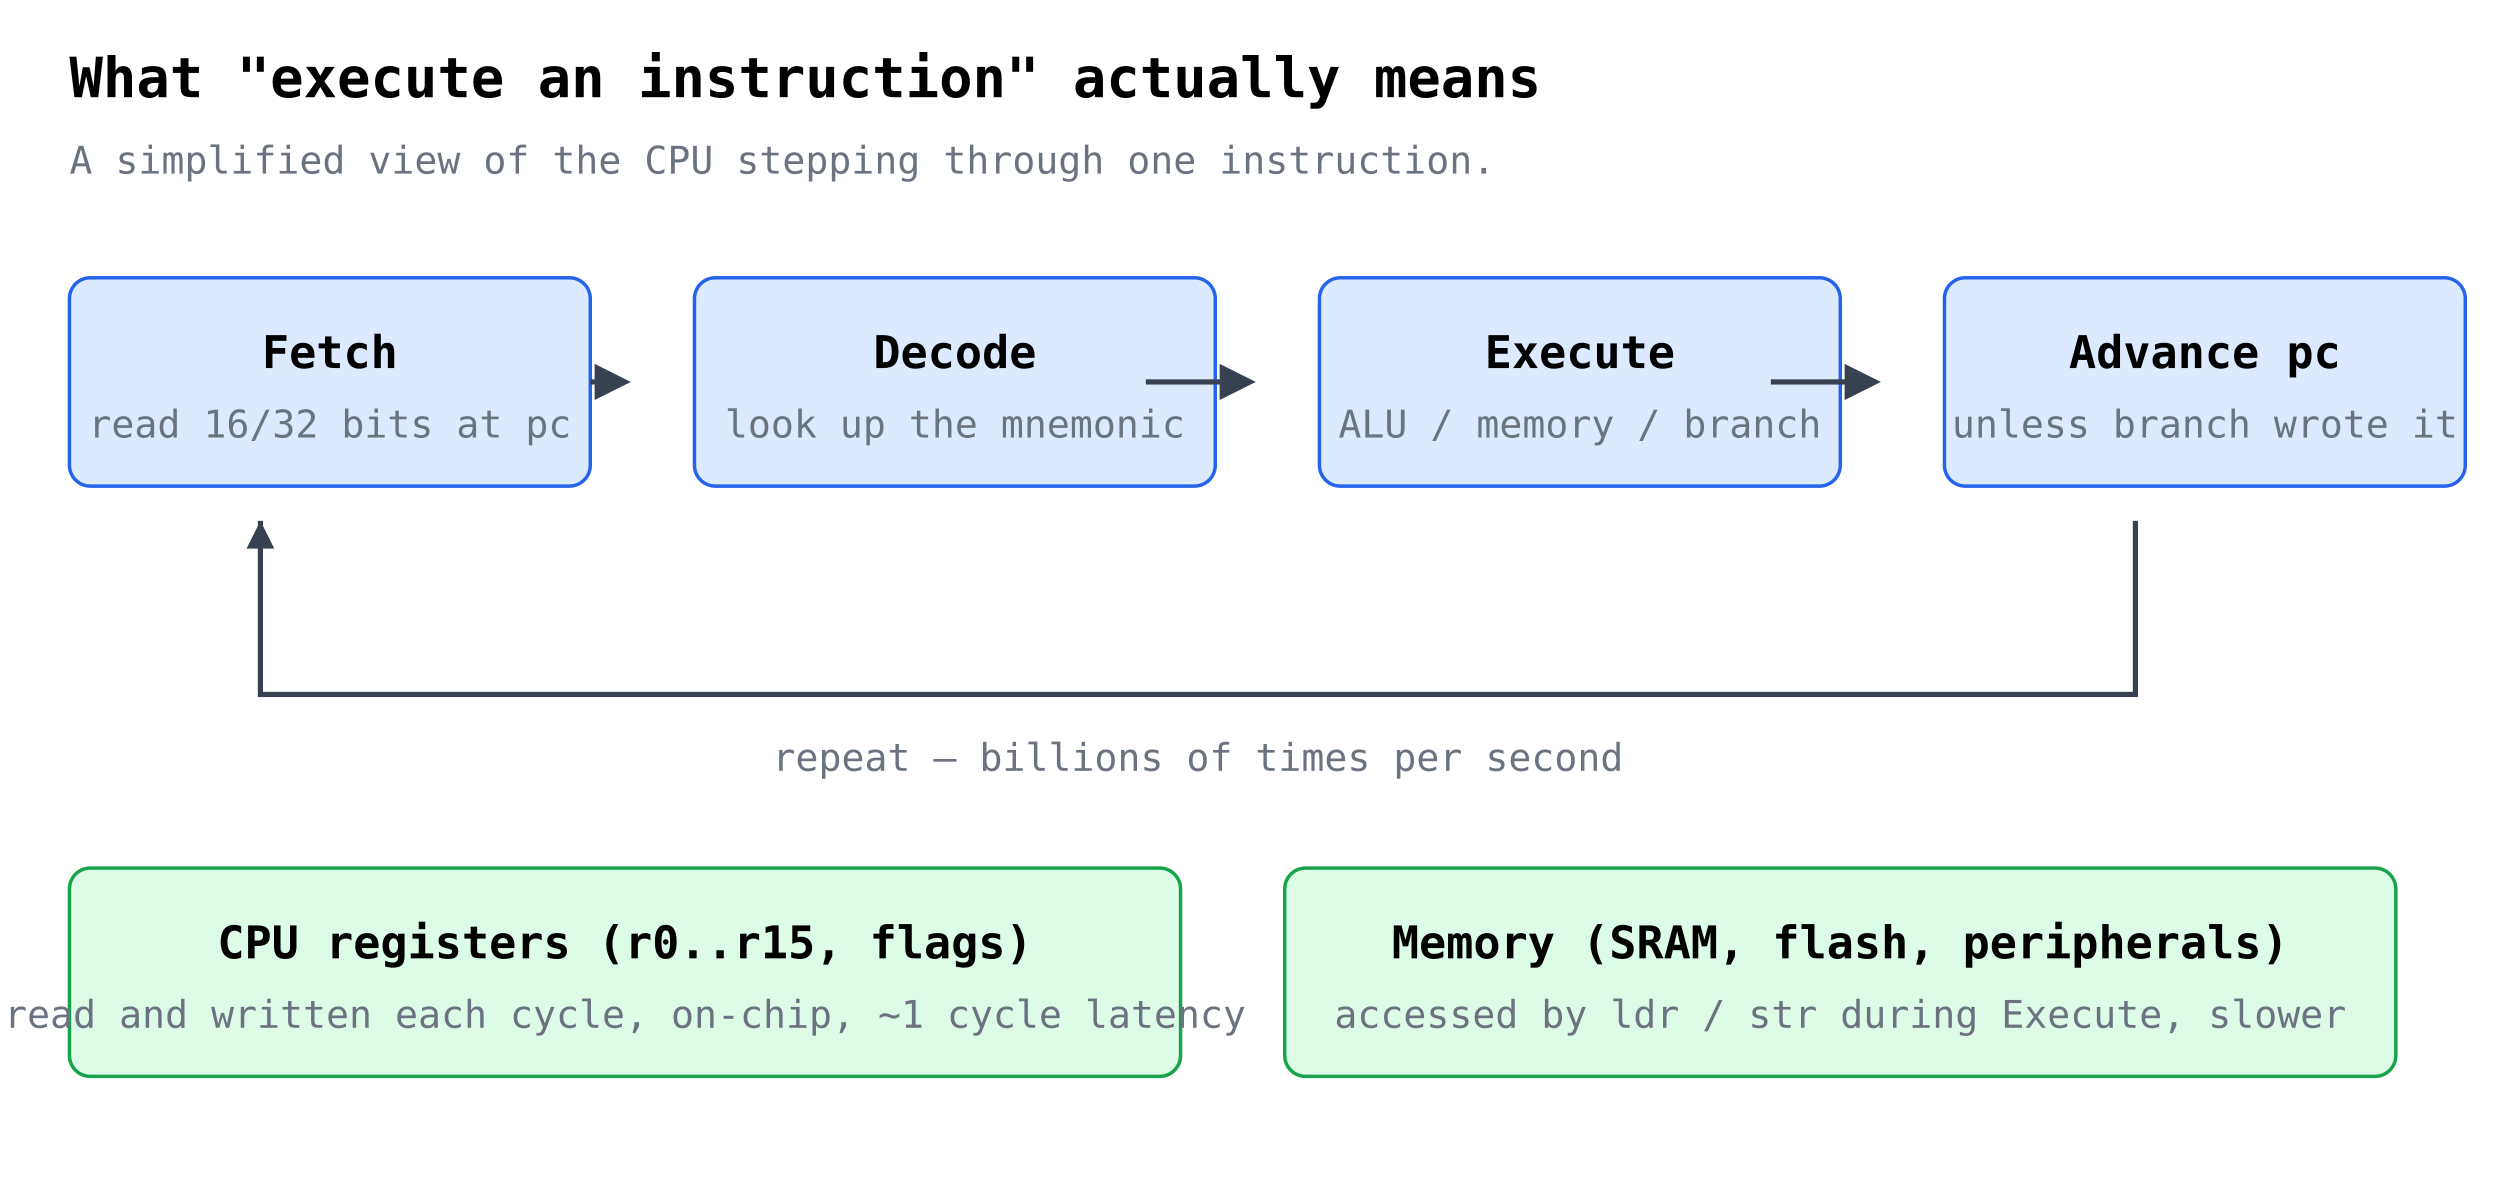
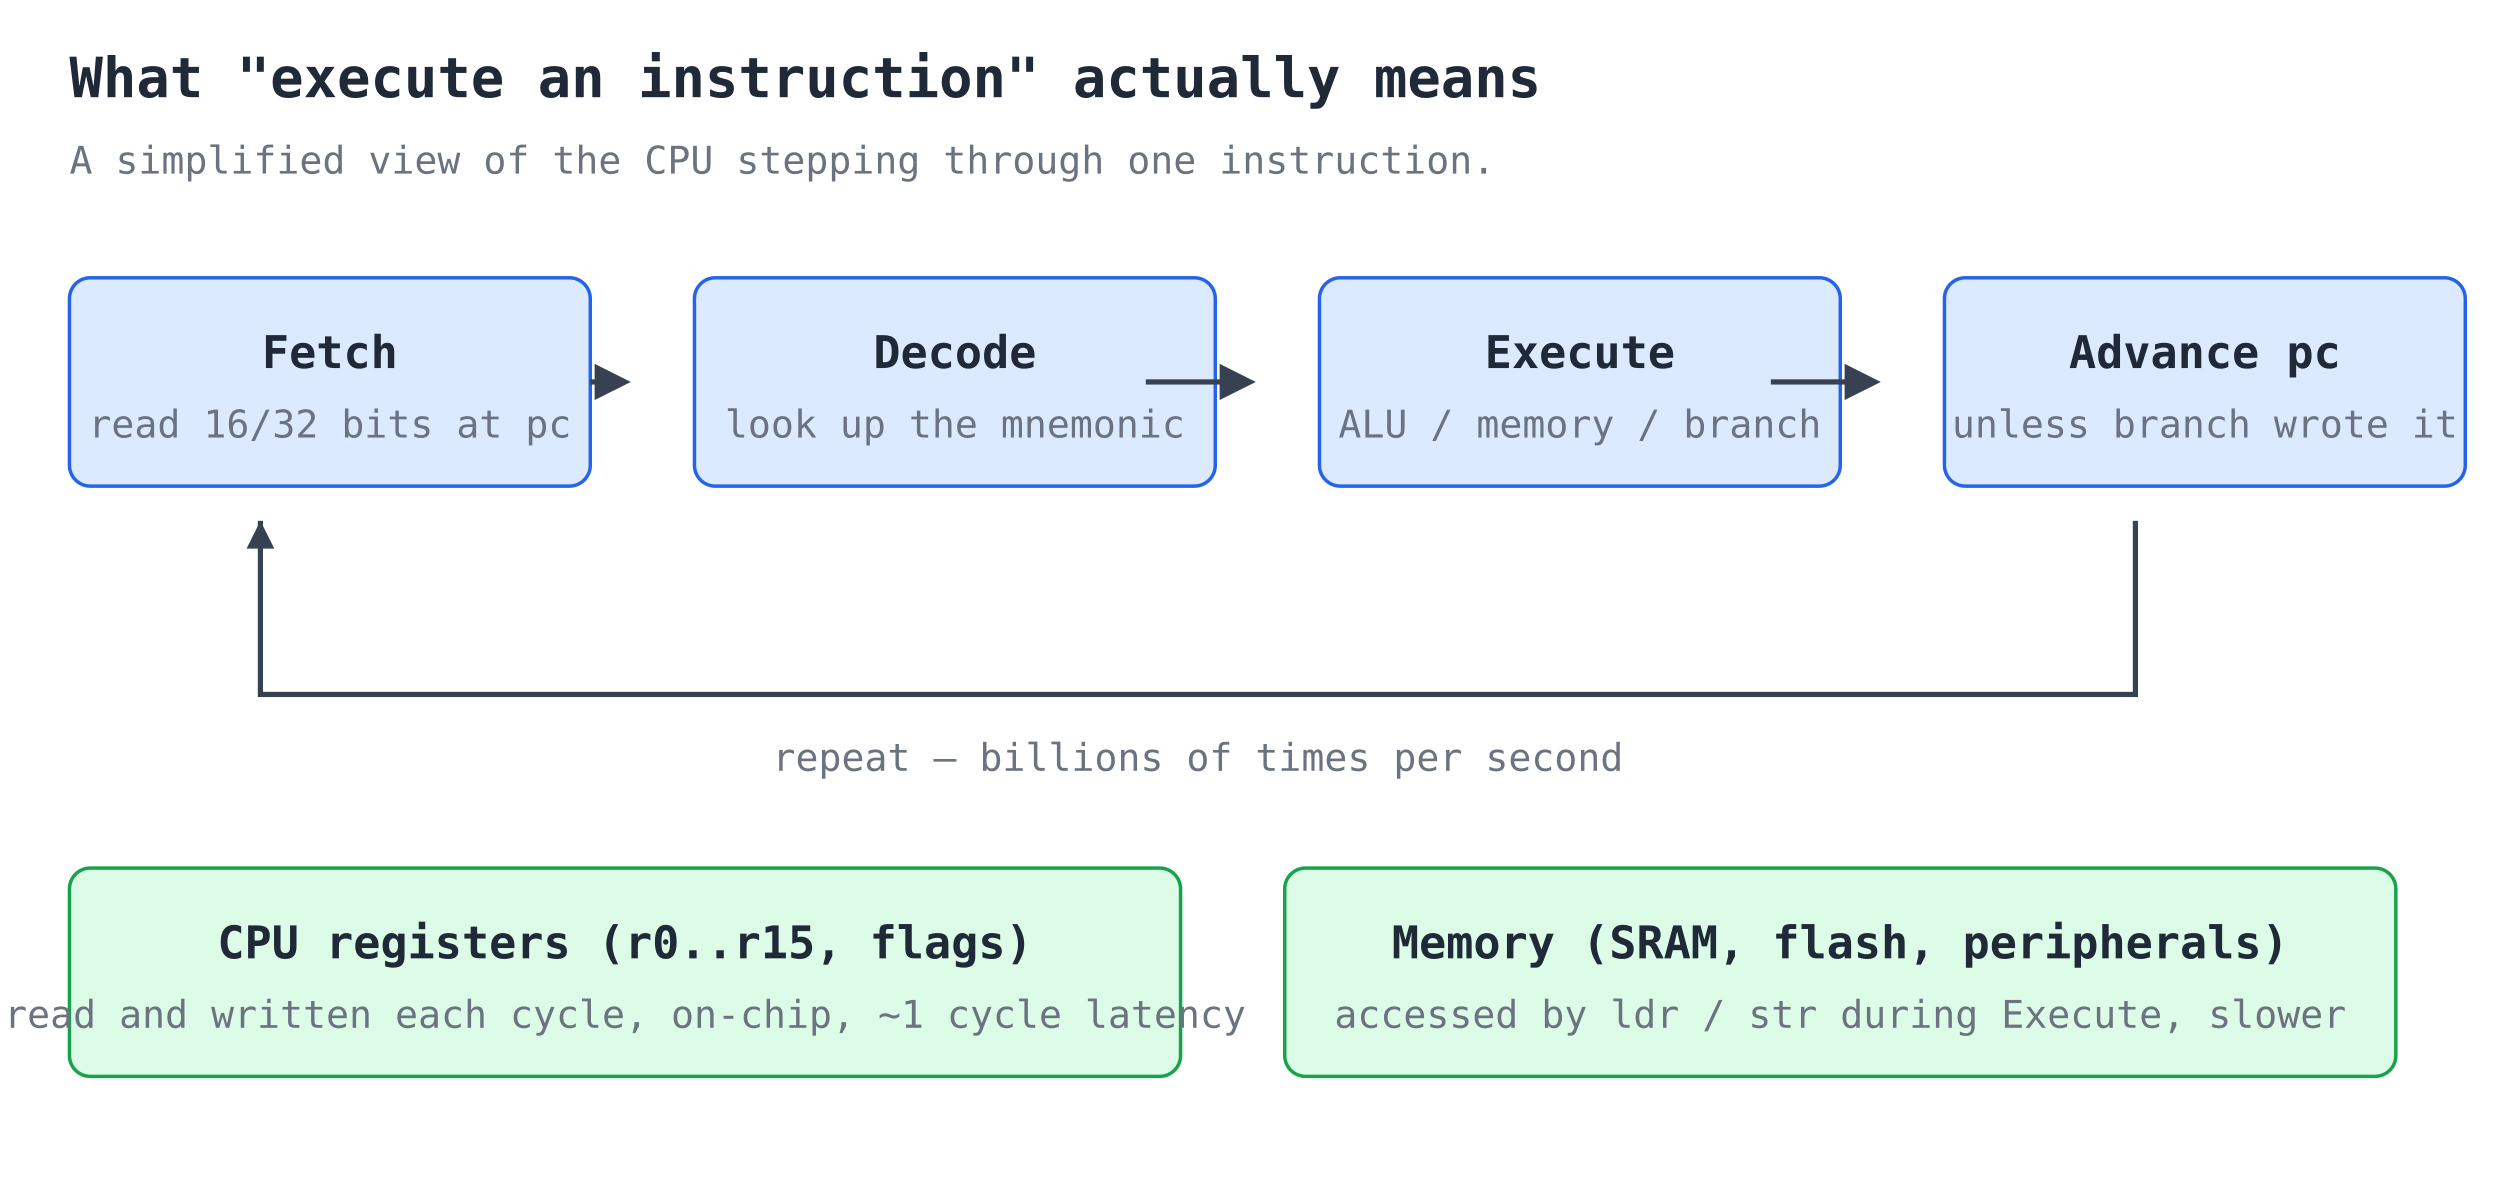
<svg xmlns="http://www.w3.org/2000/svg" viewBox="0 0 720 340" font-family="ui-monospace, Menlo, Monaco, monospace" font-size="13">
  <style>
-     .title  { font-size: 16px; font-weight: bold; }
+     /* Light theme defaults: text falls back to near-black. */
+     text { fill: #1f2937; }
+ 
+ .title  { font-size: 16px; font-weight: bold; }
    .note   { font-size: 11px; fill: #6b7280; }
    .stage  { fill: #dbeafe; stroke: #2563eb; }
    .data   { fill: #dcfce7; stroke: #16a34a; }
    .arrow  { stroke: #374151; stroke-width: 1.5; fill: none; }
    .label  { font-weight: bold; }
+ 
+     @media (prefers-color-scheme: dark) {
+       text { fill: #e5e7eb; }
+       .note { fill: #9ca3af; }
+       .stage { fill: #1e3a8a; }
+       .data { fill: #14532d; }
+     }
  </style>
  <text x="20" y="28" class="title">What "execute an instruction" actually means</text>
  <text x="20" y="50" class="note">A simplified view of the CPU stepping through one instruction.</text>
  <g transform="translate(20,80)">
    <rect x="0" y="0" width="150" height="60" class="stage" rx="6" />
    <text x="75" y="26" text-anchor="middle" class="label">Fetch</text>
    <text x="75" y="46" text-anchor="middle" class="note">read 16/32 bits at pc</text>
    <rect x="180" y="0" width="150" height="60" class="stage" rx="6" />
    <text x="255" y="26" text-anchor="middle" class="label">Decode</text>
    <text x="255" y="46" text-anchor="middle" class="note">look up the mnemonic</text>
    <rect x="360" y="0" width="150" height="60" class="stage" rx="6" />
    <text x="435" y="26" text-anchor="middle" class="label">Execute</text>
    <text x="435" y="46" text-anchor="middle" class="note">ALU / memory / branch</text>
    <rect x="540" y="0" width="150" height="60" class="stage" rx="6" />
    <text x="615" y="26" text-anchor="middle" class="label">Advance pc</text>
    <text x="615" y="46" text-anchor="middle" class="note">unless branch wrote it</text>
  </g>
  <g class="arrow">
    <path d="M170,110 L180,110" />
    <path d="M330,110 L360,110" />
    <path d="M510,110 L540,110" />
    <polygon points="180,110 172,106 172,114" fill="#374151" />
    <polygon points="360,110 352,106 352,114" fill="#374151" />
    <polygon points="540,110 532,106 532,114" fill="#374151" />
  </g>
  <path d="M615,150 L615,200 L75,200 L75,150" class="arrow" />
  <polygon points="75,150 71,158 79,158" fill="#374151" />
  <text x="345" y="222" text-anchor="middle" class="note">repeat — billions of times per second</text>
  <g transform="translate(20,250)">
    <rect x="0" y="0" width="320" height="60" class="data" rx="6" />
    <text x="160" y="26" text-anchor="middle" class="label">CPU registers (r0..r15, flags)</text>
    <text x="160" y="46" text-anchor="middle" class="note">read and written each cycle, on-chip, ~1 cycle latency</text>
    <rect x="350" y="0" width="320" height="60" class="data" rx="6" />
    <text x="510" y="26" text-anchor="middle" class="label">Memory (SRAM, flash, peripherals)</text>
    <text x="510" y="46" text-anchor="middle" class="note">accessed by ldr / str during Execute, slower</text>
  </g>
</svg>
